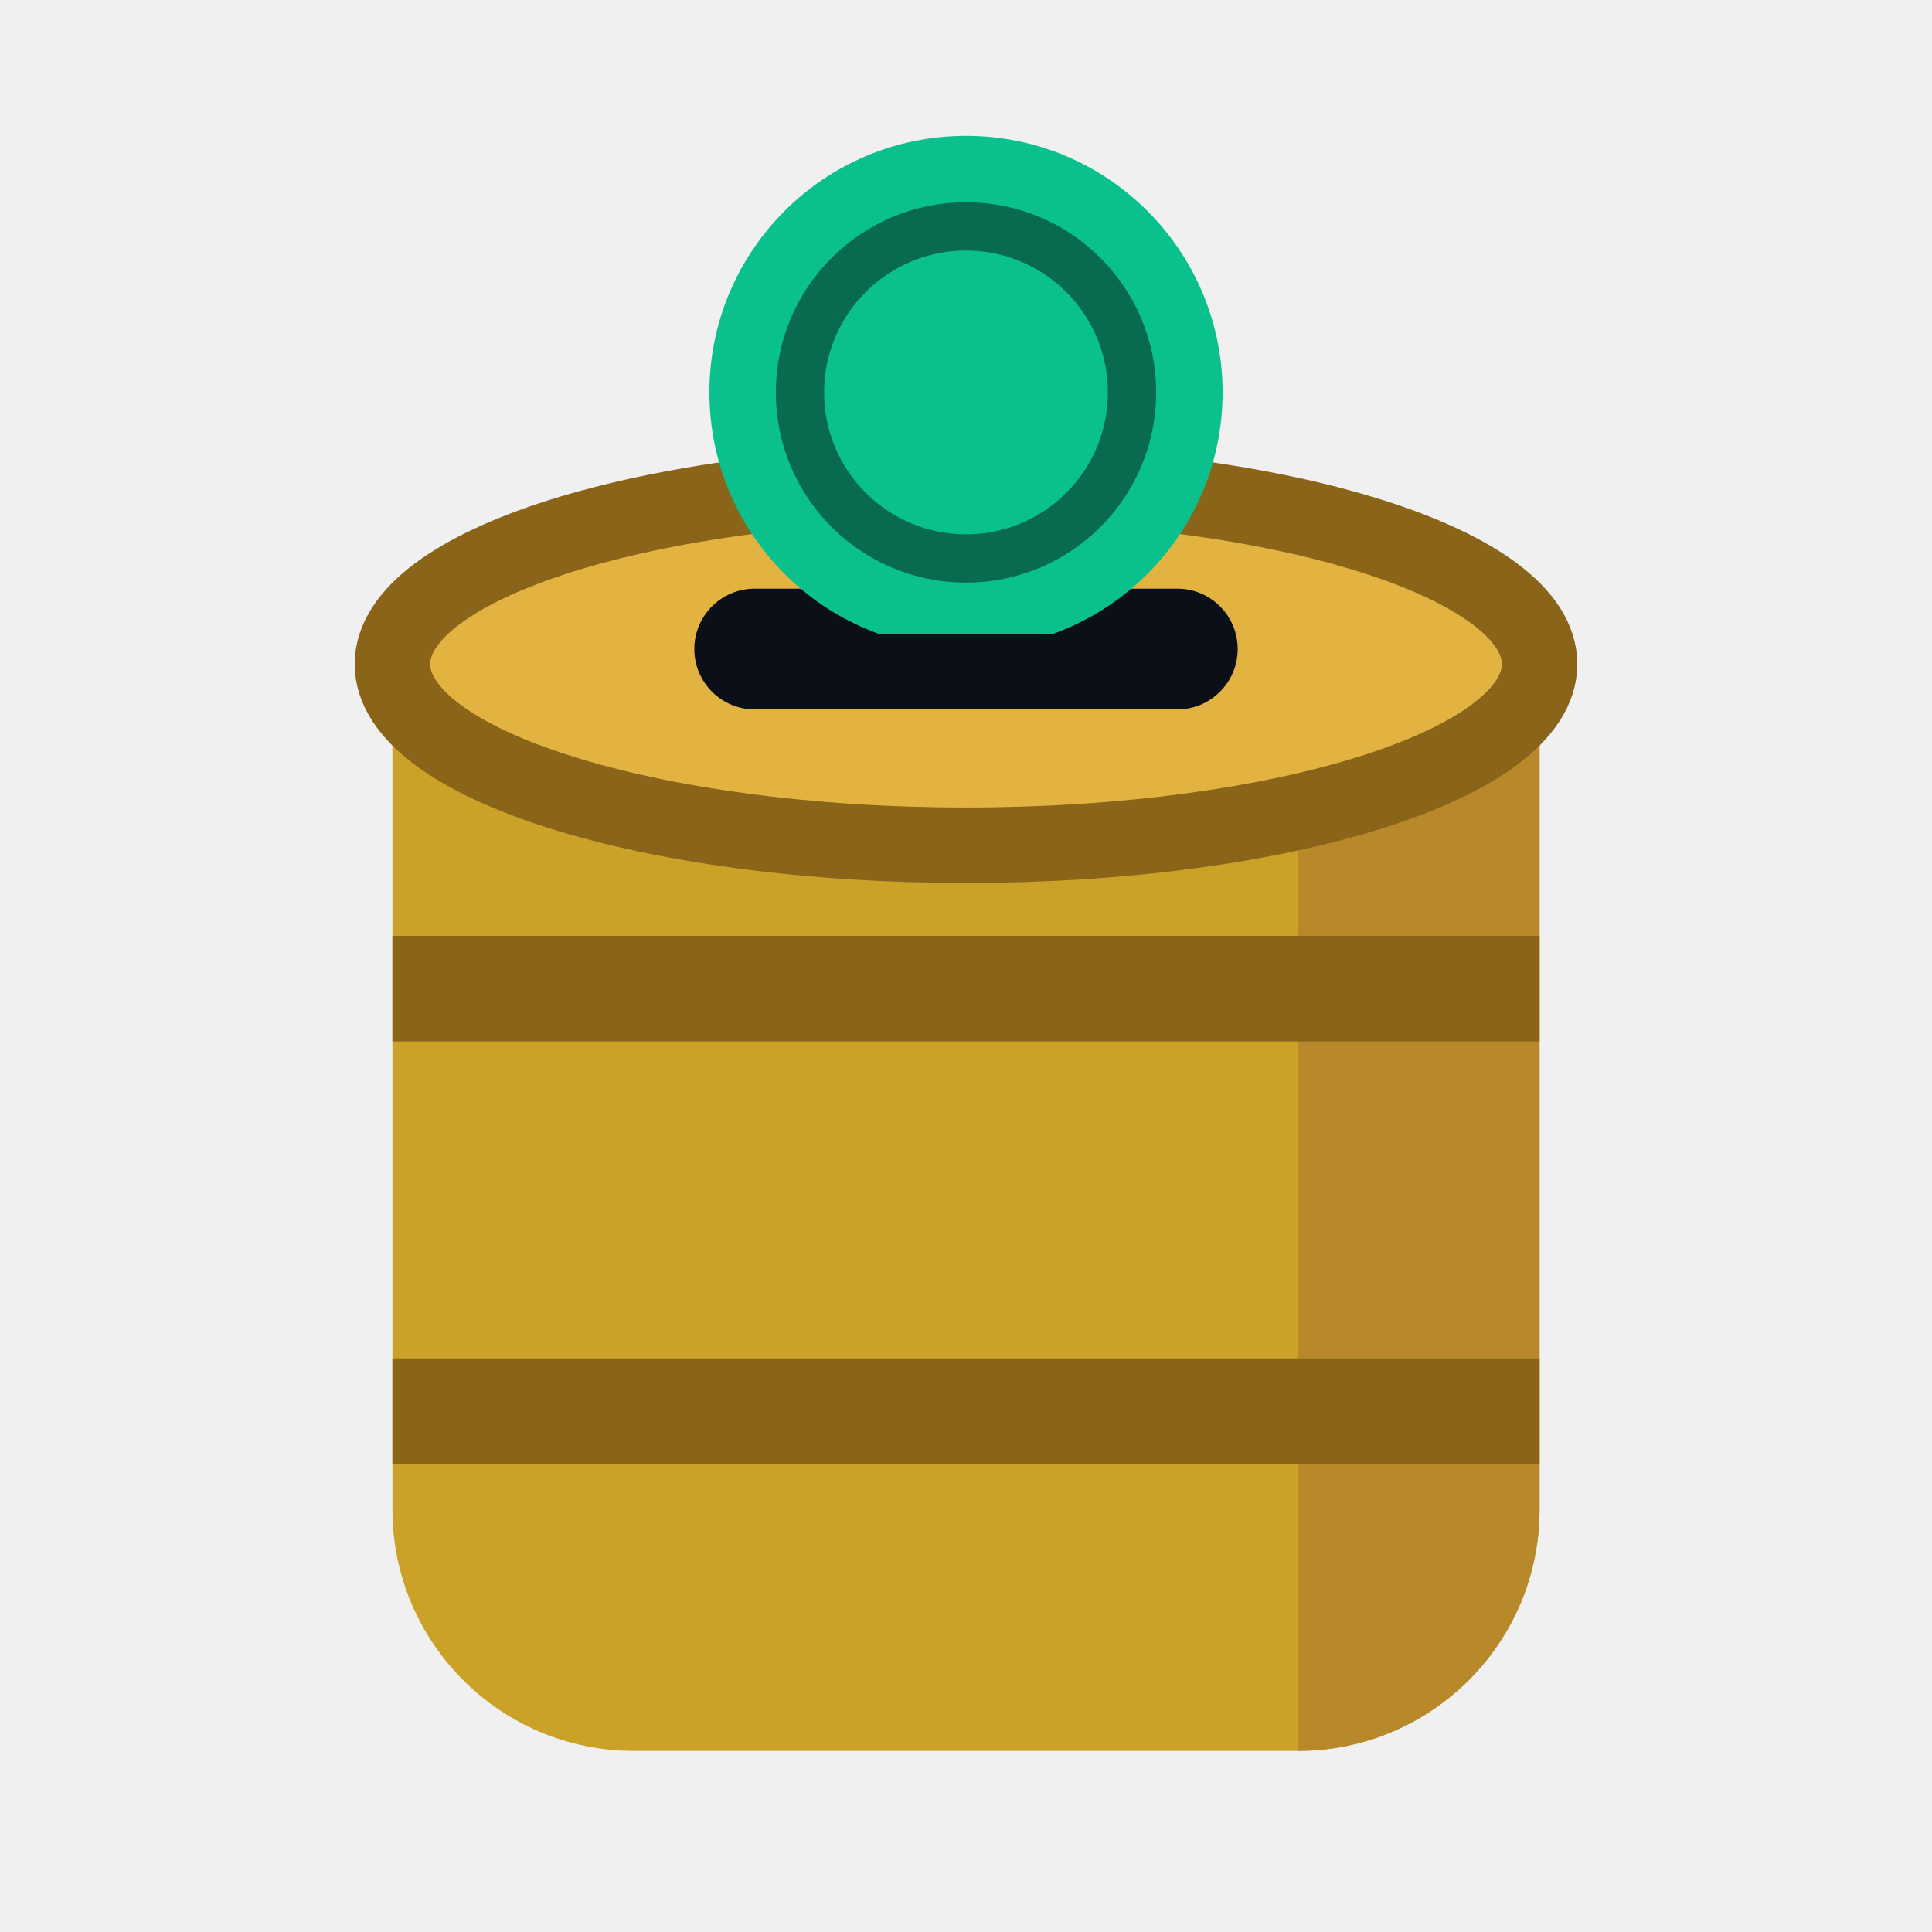
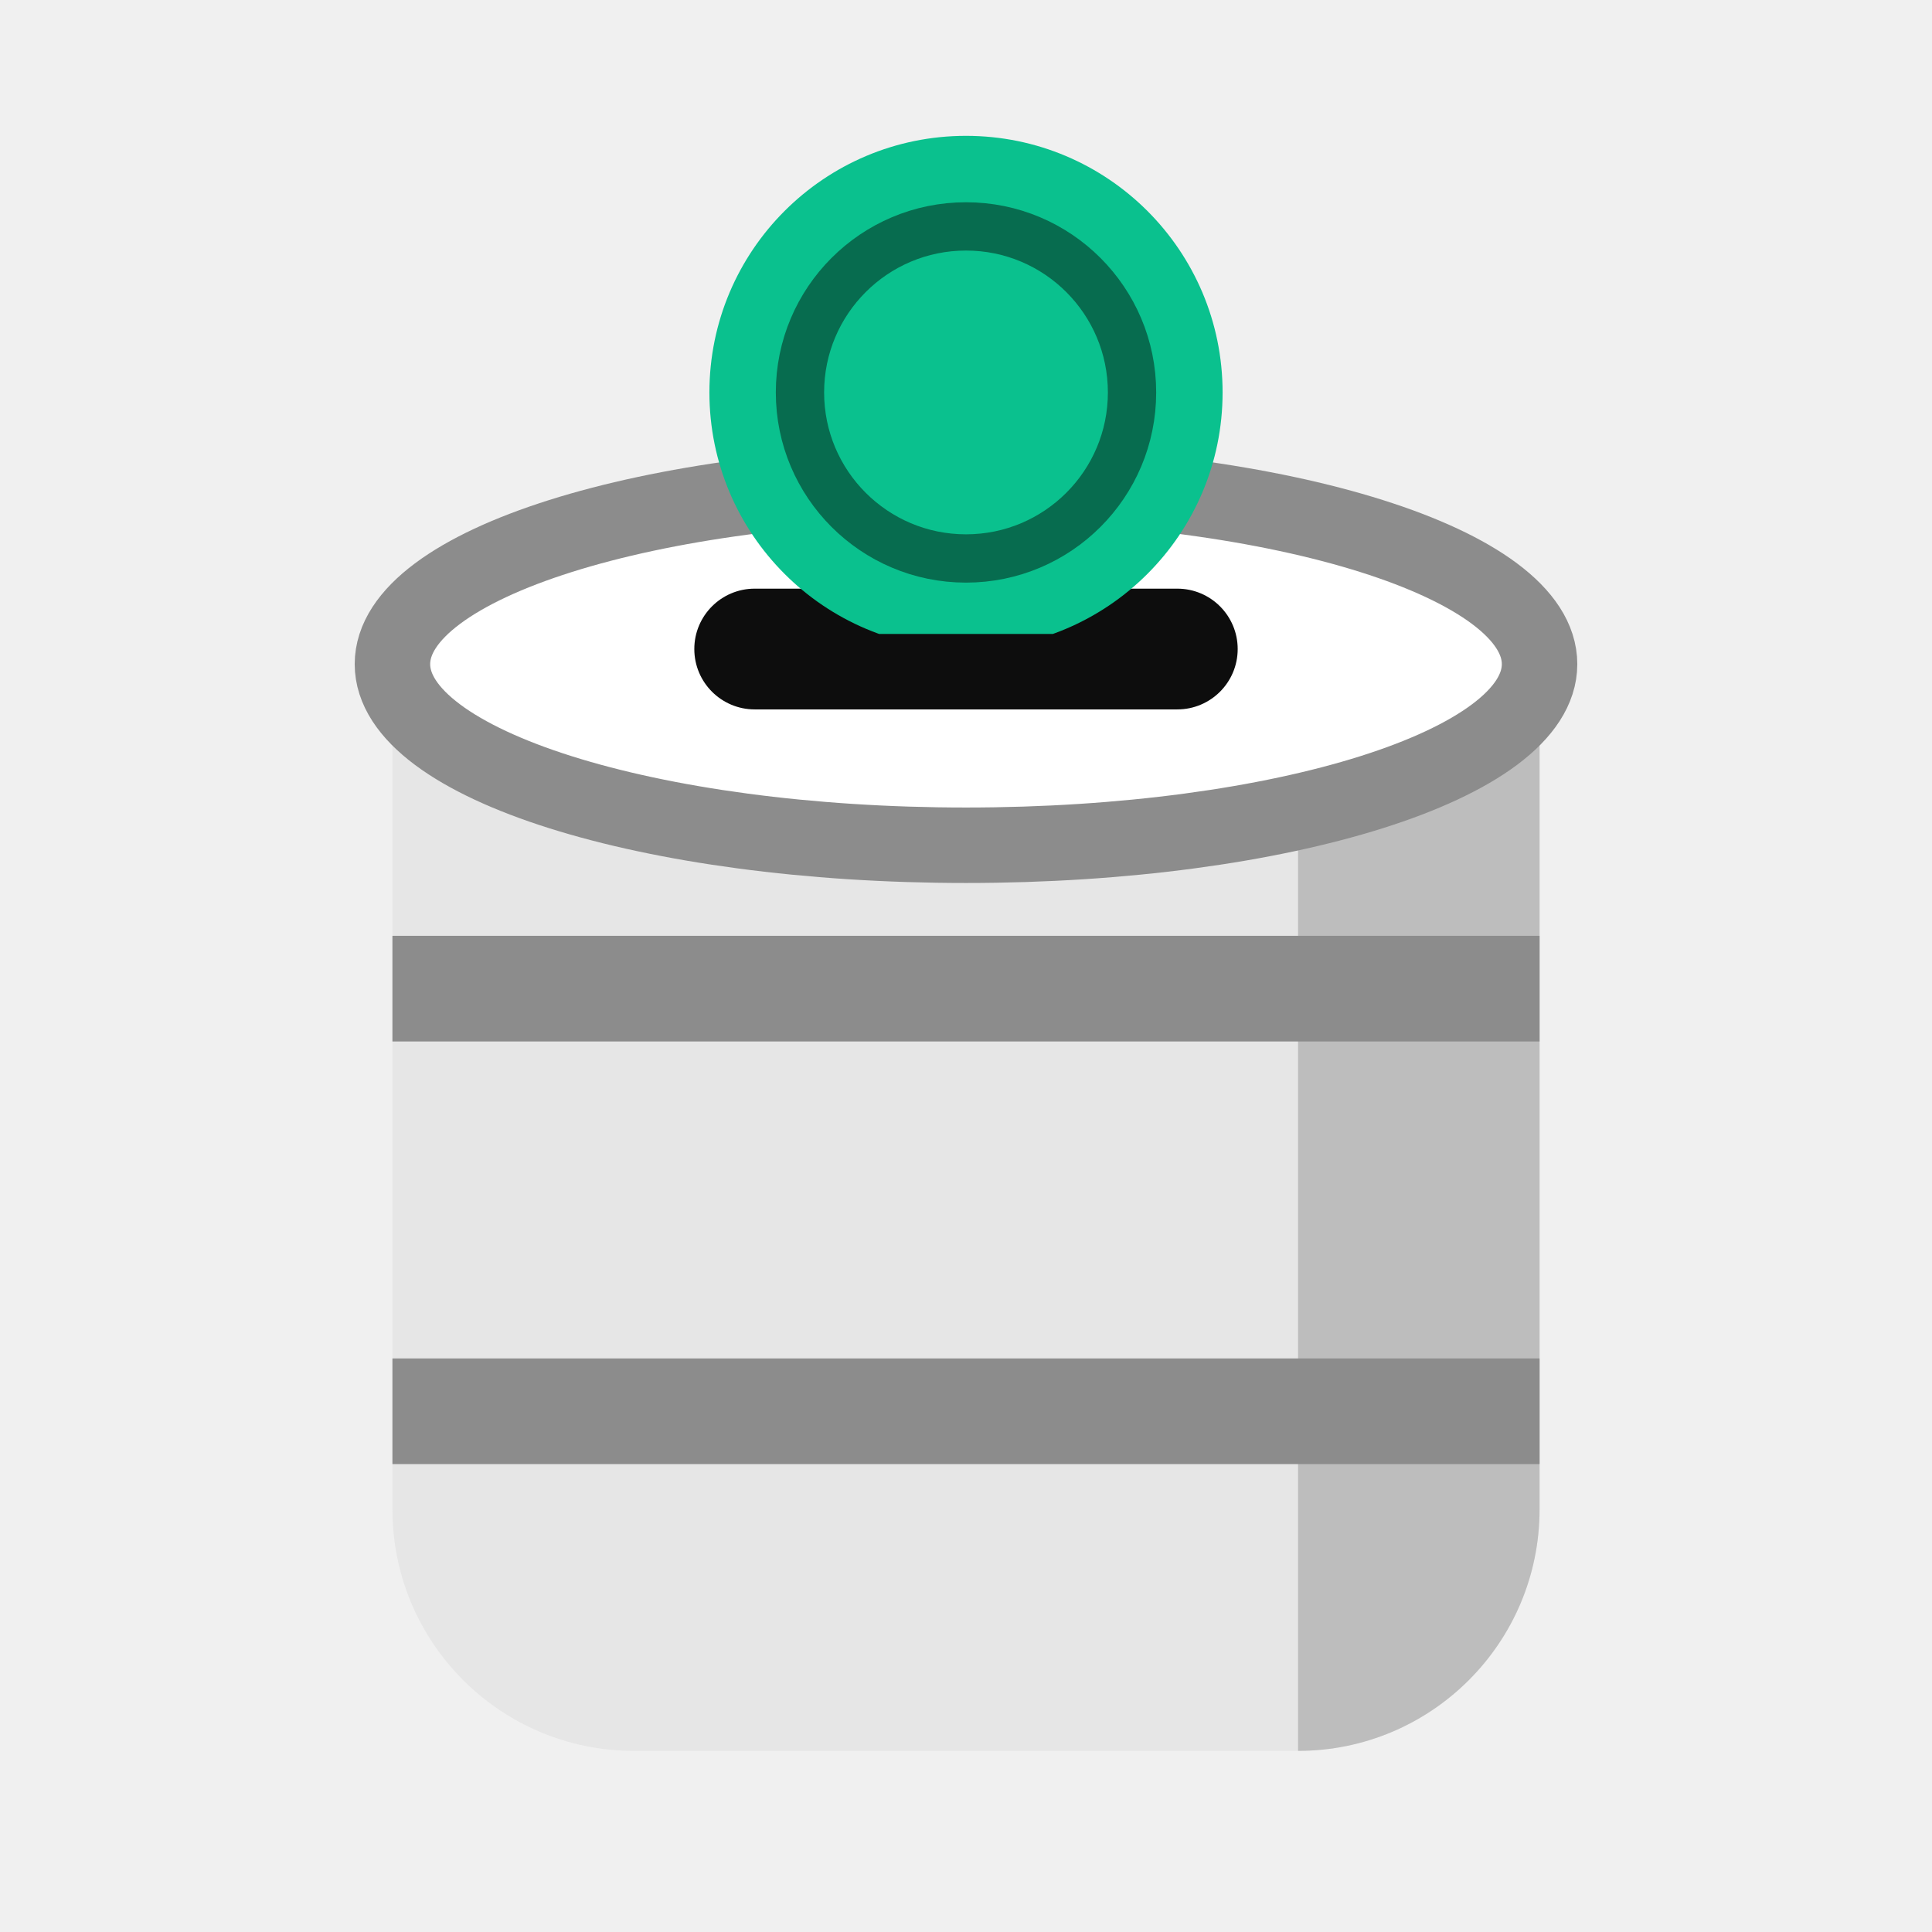
<svg xmlns="http://www.w3.org/2000/svg" viewBox="0 0 64 64">
  <defs>
    <clipPath id="c">
      <rect width="64" height="21" />
    </clipPath>
  </defs>
-   <path d="M13 22h38v28a8 8 0 0 1-8 8H21a8 8 0 0 1-8-8z" fill="#C9A227" />
-   <path d="M43 22h8v28a8 8 0 0 1-8 8z" fill="#B8892B" />
-   <rect x="13" y="31" width="38" height="3.5" fill="#8A6418" />
-   <rect x="13" y="45" width="38" height="3.5" fill="#8A6418" />
-   <ellipse cx="32" cy="22" rx="19" ry="6" fill="#E3B341" stroke="#8A6418" stroke-width="2.5" />
-   <rect x="23" y="19.5" width="18" height="4" rx="2" fill="#0B1018" />
+   <path d="M13 22h38v28a8 8 0 0 1-8 8H21a8 8 0 0 1-8-8z" fill="#E6E6E6" />
+   <path d="M43 22h8v28a8 8 0 0 1-8 8z" fill="#BDBDBD" />
+   <rect x="13" y="31" width="38" height="3.5" fill="#8C8C8C" />
+   <rect x="13" y="45" width="38" height="3.5" fill="#8C8C8C" />
+   <ellipse cx="32" cy="22" rx="19" ry="6" fill="#FFFFFF" stroke="#8C8C8C" stroke-width="2.5" />
+   <rect x="23" y="19.5" width="18" height="4" rx="2" fill="#0D0D0D" />
  <g clip-path="url(#c)">
    <circle cx="32" cy="13" r="8.5" fill="#0AC18E" />
-     <circle cx="32" cy="13" r="5.5" fill="none" stroke="#06231A" stroke-width="1.6" opacity=".55" />
+     <circle cx="32" cy="13" r="5.5" fill="none" stroke="#04261B" stroke-width="1.6" opacity=".55" />
  </g>
</svg>
